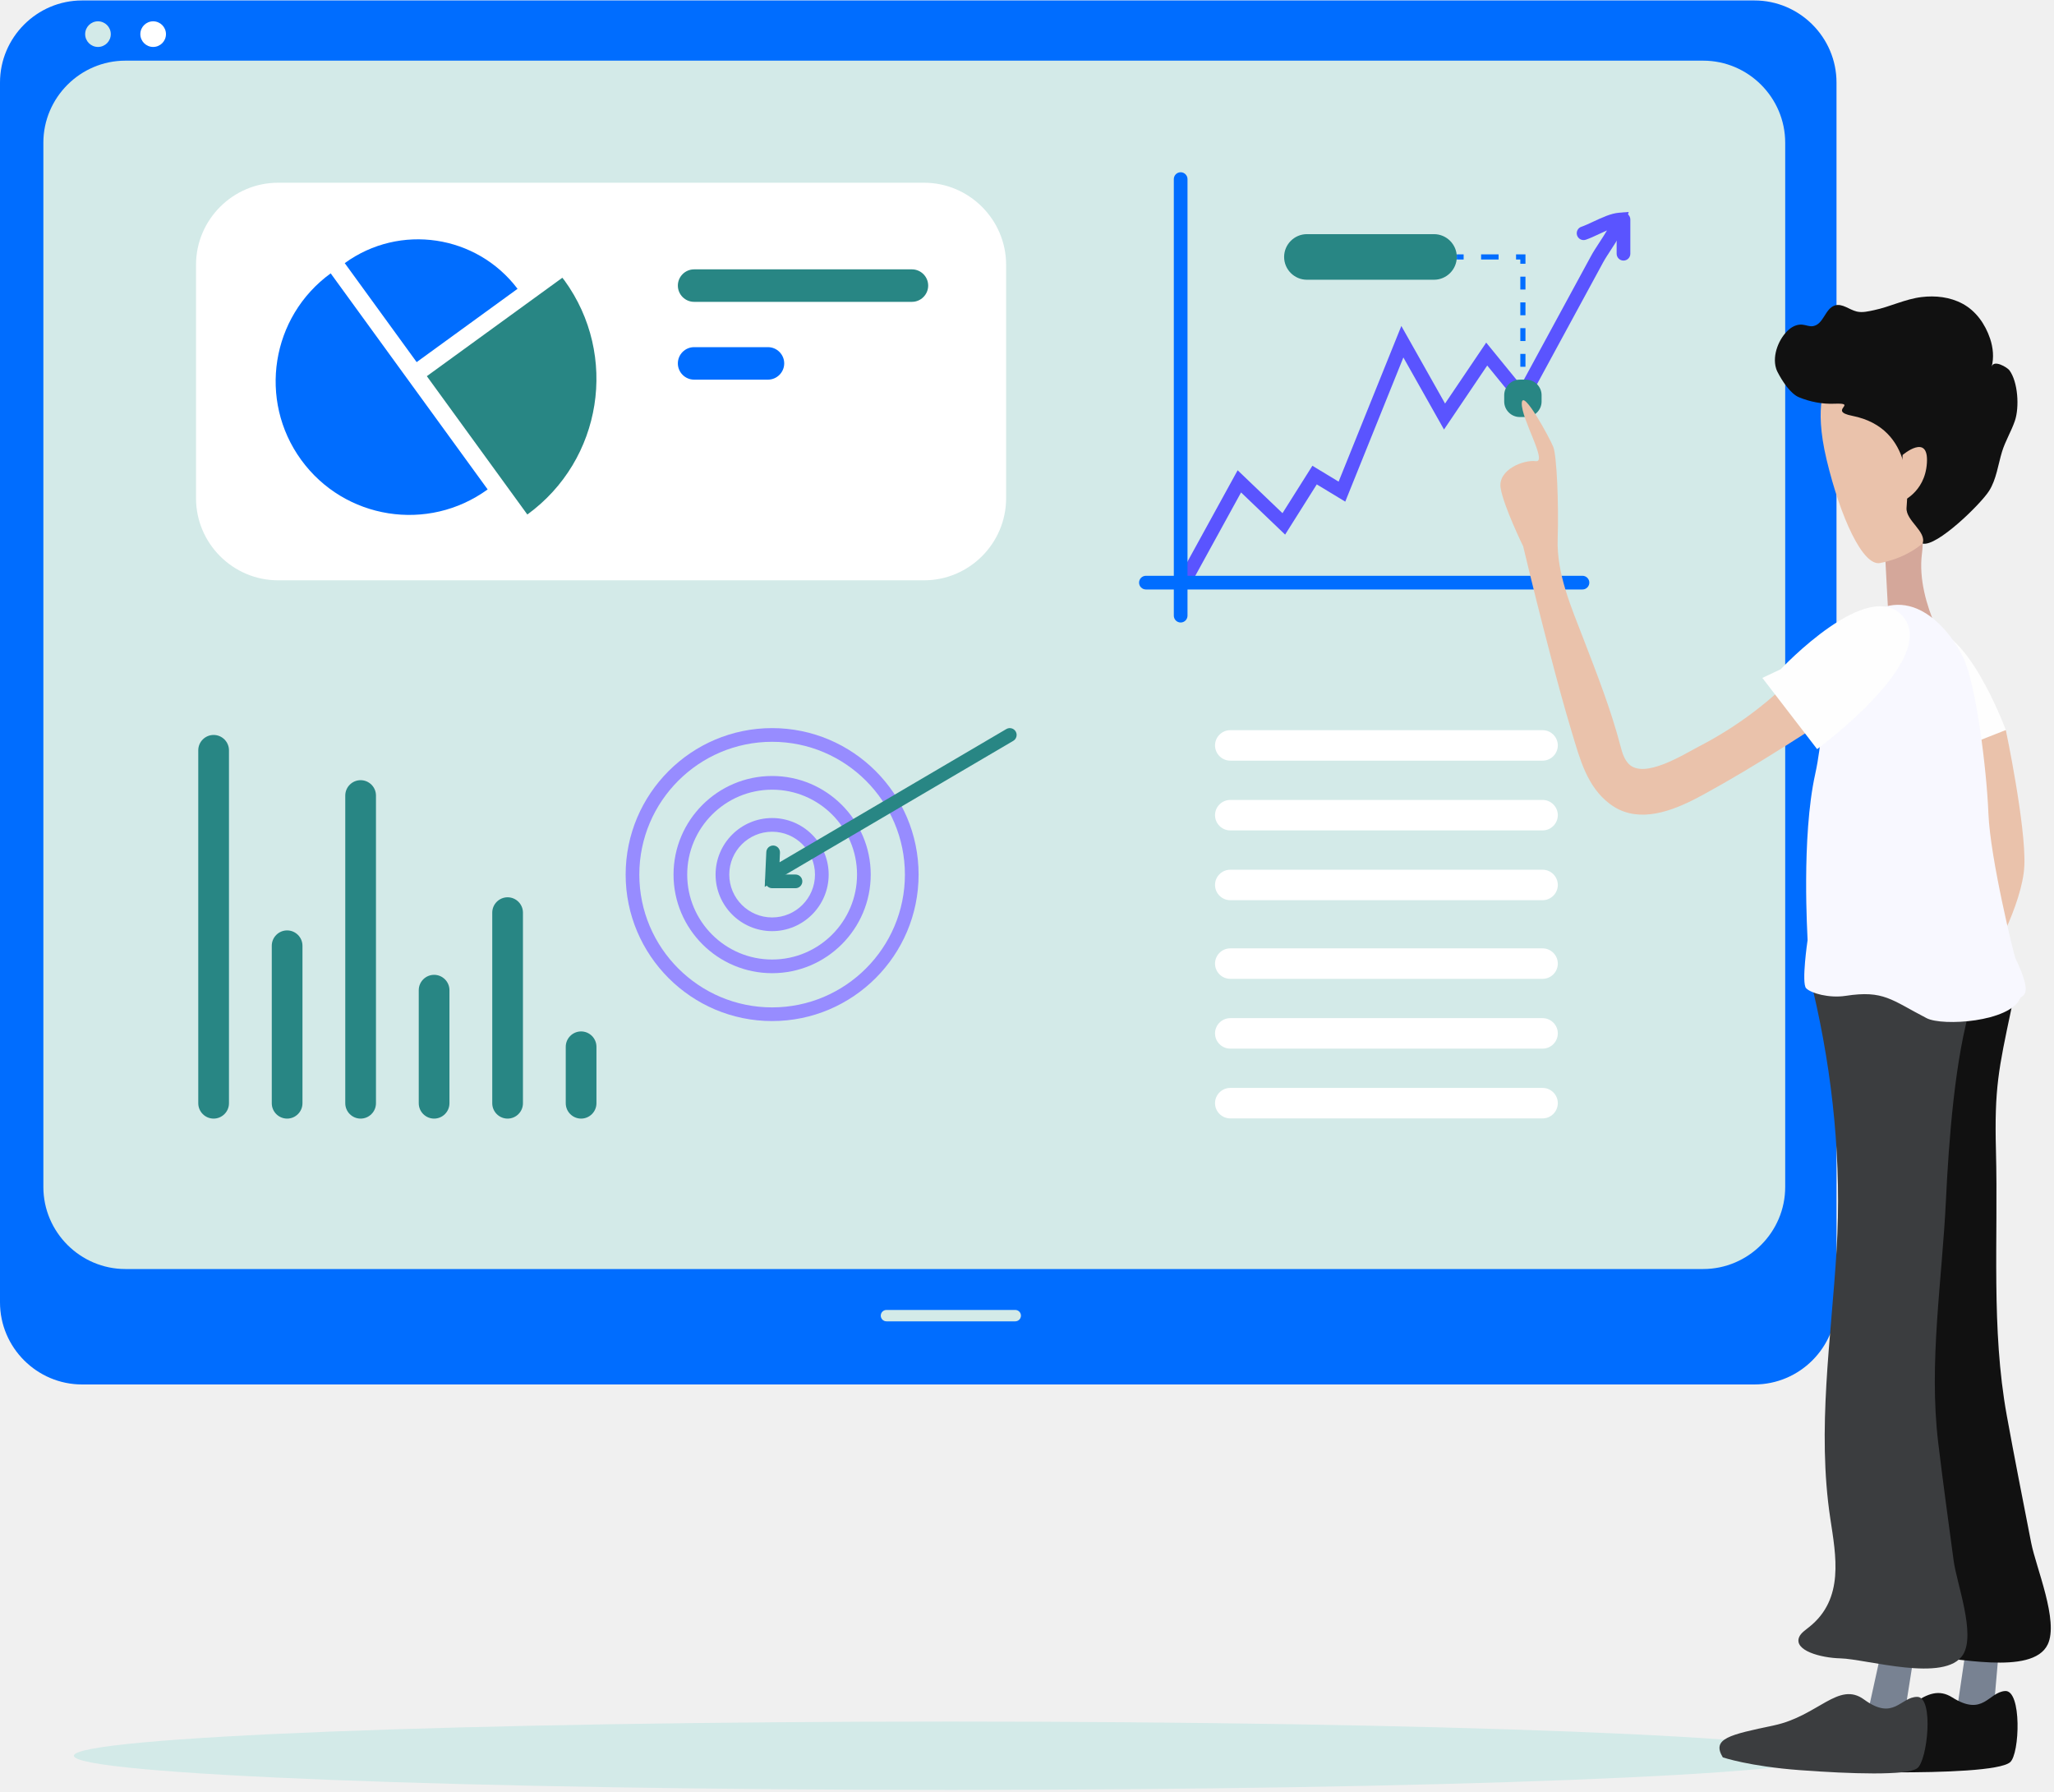
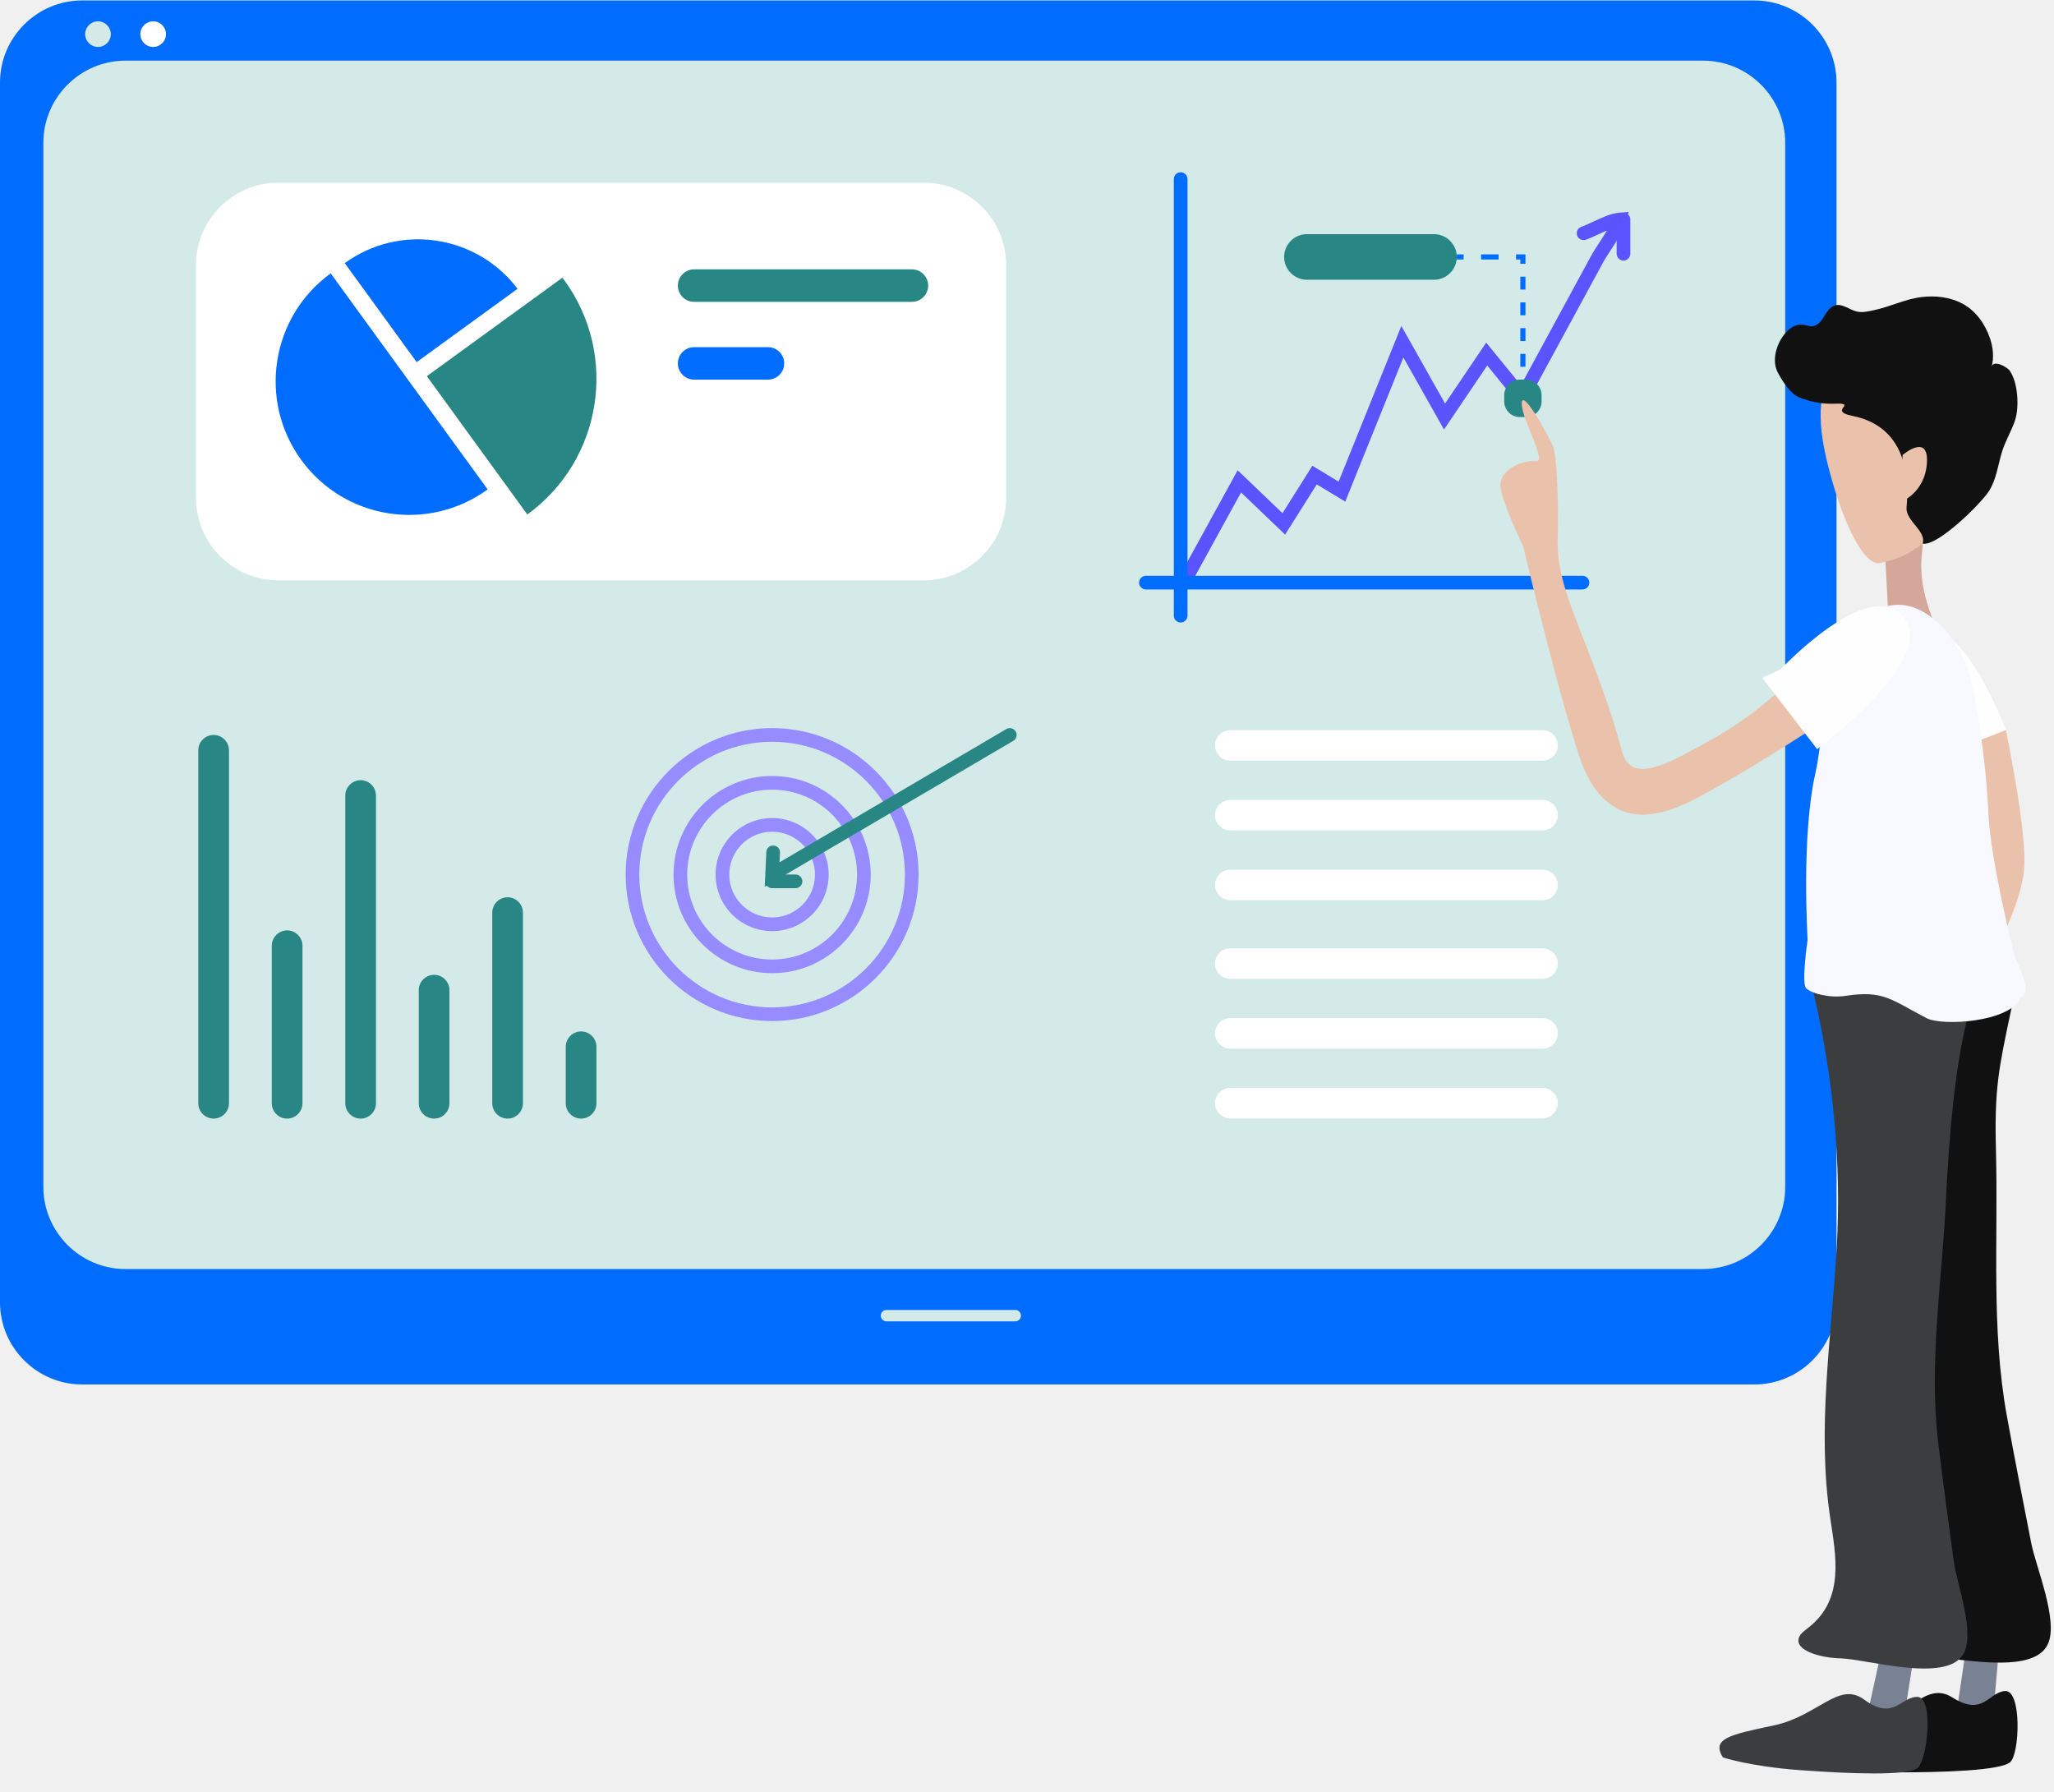
- <svg xmlns="http://www.w3.org/2000/svg" width="805" height="702" viewBox="0 0 805 702" fill="none">
-   <g clip-path="url(#clip0_378_163494)">
-     <path d="M372.655 701.461C562.47 701.461 716.347 695.466 716.347 688.071C716.347 680.675 562.47 674.68 372.655 674.68C182.839 674.68 28.963 680.675 28.963 688.071C28.963 695.466 182.839 701.461 372.655 701.461Z" fill="#D3EAE8" />
-     <path d="M687.598 542.567H32.161C14.471 542.567 0 528.096 0 510.406V32.341C0 14.651 14.471 0.18 32.161 0.18H687.598C705.288 0.18 719.759 14.651 719.759 32.341V510.406C719.759 528.096 705.288 542.567 687.598 542.567Z" fill="#006DFF" />
-     <path d="M667.49 497.33H49.157C31.467 497.33 16.996 482.859 16.996 465.169V55.932C16.996 38.242 31.467 23.771 49.157 23.771H667.49C685.18 23.771 699.651 38.242 699.651 55.932V465.169C699.659 482.852 685.188 497.33 667.49 497.33Z" fill="#D3EAE8" />
-     <path d="M397.9 517.831H347.419C346.189 517.831 345.188 516.822 345.188 515.599C345.188 514.369 346.196 513.367 347.419 513.367H397.9C399.13 513.367 400.132 514.376 400.132 515.599C400.132 516.822 399.123 517.831 397.9 517.831Z" fill="#D3EAE8" />
-     <path d="M38.398 18.399C41.172 18.399 43.42 16.15 43.42 13.377C43.42 10.604 41.172 8.355 38.398 8.355C35.625 8.355 33.377 10.604 33.377 13.377C33.377 16.15 35.625 18.399 38.398 18.399Z" fill="#D3EAE8" />
-     <path d="M60.023 18.399C62.797 18.399 65.045 16.15 65.045 13.377C65.045 10.604 62.797 8.355 60.023 8.355C57.25 8.355 55.002 10.604 55.002 13.377C55.002 16.15 57.25 18.399 60.023 18.399Z" fill="white" />
-     <path d="M81.84 18.399C84.613 18.399 86.862 16.15 86.862 13.377C86.862 10.604 84.613 8.355 81.84 8.355C79.067 8.355 76.818 10.604 76.818 13.377C76.818 16.15 79.067 18.399 81.84 18.399Z" fill="#006DFF" />
-     <path d="M604.564 298.098H482.164C478.881 298.098 476.191 295.409 476.191 292.125C476.191 288.842 478.881 286.152 482.164 286.152H604.564C607.847 286.152 610.536 288.842 610.536 292.125C610.529 295.409 607.847 298.098 604.564 298.098Z" fill="white" />
-     <path d="M604.564 325.438H482.164C478.881 325.438 476.191 322.748 476.191 319.465C476.191 316.182 478.881 313.492 482.164 313.492H604.564C607.847 313.492 610.536 316.182 610.536 319.465C610.529 322.756 607.847 325.438 604.564 325.438Z" fill="white" />
-     <path d="M604.564 352.786H482.164C478.881 352.786 476.191 350.096 476.191 346.813C476.191 343.529 478.881 340.84 482.164 340.84H604.564C607.847 340.84 610.536 343.529 610.536 346.813C610.529 350.096 607.847 352.786 604.564 352.786Z" fill="white" />
-     <path d="M604.564 383.608H482.164C478.881 383.608 476.191 380.918 476.191 377.635C476.191 374.352 478.881 371.662 482.164 371.662H604.564C607.847 371.662 610.536 374.352 610.536 377.635C610.529 380.926 607.847 383.608 604.564 383.608Z" fill="white" />
-     <path d="M604.564 410.956H482.164C478.881 410.956 476.191 408.266 476.191 404.983C476.191 401.699 478.881 399.01 482.164 399.01H604.564C607.847 399.01 610.536 401.699 610.536 404.983C610.529 408.266 607.847 410.956 604.564 410.956Z" fill="white" />
-     <path d="M604.564 438.301H482.164C478.881 438.301 476.191 435.612 476.191 432.328C476.191 429.045 478.881 426.355 482.164 426.355H604.564C607.847 426.355 610.536 429.045 610.536 432.328C610.529 435.612 607.847 438.301 604.564 438.301Z" fill="white" />
-     <path d="M108.987 227.423H362.155C379.845 227.423 394.316 212.952 394.316 195.262V103.772C394.316 86.082 379.845 71.611 362.155 71.611H108.987C91.297 71.611 76.826 86.082 76.826 103.772V195.262C76.819 212.952 91.29 227.423 108.987 227.423Z" fill="white" />
-     <path d="M83.721 438.379C80.416 438.379 77.705 435.675 77.705 432.364V294.041C77.705 290.736 80.409 288.025 83.721 288.025C87.026 288.025 89.737 290.729 89.737 294.041V432.364C89.737 435.675 87.026 438.379 83.721 438.379Z" fill="#288684" />
-     <path d="M112.528 438.38C109.223 438.38 106.512 435.676 106.512 432.364V370.639C106.512 367.334 109.216 364.623 112.528 364.623C115.832 364.623 118.543 367.327 118.543 370.639V432.364C118.543 435.676 115.832 438.38 112.528 438.38Z" fill="#288684" />
-     <path d="M141.334 438.38C138.029 438.38 135.318 435.676 135.318 432.364V311.768C135.318 308.463 138.022 305.752 141.334 305.752C144.639 305.752 147.35 308.456 147.35 311.768V432.364C147.343 435.676 144.639 438.38 141.334 438.38Z" fill="#288684" />
-     <path d="M170.133 438.379C166.828 438.379 164.117 435.675 164.117 432.363V388.049C164.117 384.744 166.821 382.033 170.133 382.033C173.438 382.033 176.149 384.737 176.149 388.049V432.363C176.149 435.675 173.445 438.379 170.133 438.379Z" fill="#288684" />
-     <path d="M198.938 438.38C195.633 438.38 192.922 435.676 192.922 432.364V357.662C192.922 354.358 195.626 351.646 198.938 351.646C202.243 351.646 204.954 354.35 204.954 357.662V432.364C204.954 435.676 202.25 438.38 198.938 438.38Z" fill="#288684" />
-     <path d="M227.744 438.379C224.44 438.379 221.729 435.675 221.729 432.363V410.231C221.729 406.926 224.432 404.215 227.744 404.215C231.049 404.215 233.76 406.919 233.76 410.231V432.363C233.76 435.675 231.049 438.379 227.744 438.379Z" fill="#288684" />
-     <path d="M118.029 180.219C135.018 203.603 167.744 208.789 191.121 191.8L129.603 107.127C106.227 124.109 101.04 156.835 118.029 180.219Z" fill="#006DFF" />
-     <path d="M135.111 103.121L163.295 141.913L202.838 113.186C186.801 92.005 156.707 87.434 135.111 103.121Z" fill="#006DFF" />
-     <path d="M221.208 109.874C220.951 109.517 220.65 109.202 220.386 108.852L167.287 147.422L206.673 201.636C236.03 180.305 242.532 139.224 221.208 109.874Z" fill="#288684" />
-     <path d="M265.664 111.927C265.664 108.429 268.525 105.561 272.03 105.561H357.404C360.902 105.561 363.771 108.422 363.771 111.927C363.771 115.425 360.909 118.293 357.404 118.293H272.03C268.525 118.293 265.664 115.425 265.664 111.927Z" fill="#288684" />
-     <path d="M265.664 142.415C265.664 138.917 268.525 136.049 272.03 136.049H300.98C304.478 136.049 307.346 138.91 307.346 142.415C307.346 145.913 304.485 148.782 300.98 148.782H272.03C268.525 148.782 265.664 145.913 265.664 142.415Z" fill="#006DFF" />
-     <path fill-rule="evenodd" clip-rule="evenodd" d="M245.205 342.749C245.205 374.402 270.957 400.153 302.61 400.153C334.263 400.153 360.015 374.402 360.015 342.749C360.015 311.095 334.263 285.344 302.61 285.344C270.957 285.344 245.205 311.095 245.205 342.749ZM250.562 342.749C250.562 314.057 273.911 290.709 302.609 290.709C331.308 290.709 354.649 314.05 354.649 342.749C354.649 371.448 331.308 394.796 302.609 394.796C273.911 394.796 250.562 371.448 250.562 342.749Z" fill="#978CFF" />
-     <path fill-rule="evenodd" clip-rule="evenodd" d="M263.969 342.749C263.969 364.059 281.301 381.391 302.611 381.391C323.92 381.391 341.252 364.059 341.252 342.749C341.252 321.44 323.92 304.107 302.611 304.107C281.301 304.107 263.969 321.44 263.969 342.749ZM269.326 342.75C269.326 324.401 284.262 309.473 302.61 309.473C320.965 309.473 335.887 324.401 335.887 342.75C335.887 361.105 320.958 376.034 302.61 376.034C284.255 376.034 269.326 361.098 269.326 342.75Z" fill="#978CFF" />
-     <path fill-rule="evenodd" clip-rule="evenodd" d="M280.449 342.749C280.449 354.966 290.392 364.909 302.61 364.909C314.828 364.909 324.771 354.966 324.771 342.749C324.771 330.531 314.835 320.588 302.61 320.588C290.385 320.588 280.449 330.531 280.449 342.749ZM285.814 342.749C285.814 333.485 293.347 325.953 302.61 325.953C311.874 325.953 319.406 333.485 319.406 342.749C319.406 352.012 311.874 359.545 302.61 359.545C293.347 359.545 285.814 352.012 285.814 342.749Z" fill="#978CFF" />
-     <path d="M299.713 347.563L300.328 333.922C300.4 332.441 301.637 331.303 303.125 331.361C304.606 331.425 305.75 332.684 305.686 334.158L305.514 337.934L394.4 285.716C395.681 284.965 397.319 285.394 398.07 286.667C398.821 287.94 398.392 289.586 397.119 290.337L299.713 347.563Z" fill="#288684" />
-     <path d="M311.766 348.086H302.61C301.129 348.086 299.928 346.884 299.928 345.403C299.928 343.922 301.129 342.721 302.61 342.721H311.766C313.247 342.721 314.449 343.922 314.449 345.403C314.449 346.884 313.247 348.086 311.766 348.086Z" fill="#288684" />
-     <path d="M465.399 228.332C464.962 228.332 464.519 228.225 464.111 228.003C462.809 227.287 462.337 225.664 463.052 224.362L485.056 184.297L502.631 201.114L514.348 182.53L524.628 188.753L549.213 127.75L566.345 158.144L582.469 134.267L596.067 150.948L623.571 100.296C624.444 98.686 625.596 96.927 626.812 95.06C627.813 93.522 628.879 91.891 629.809 90.303C628.772 90.754 627.713 91.247 626.704 91.719C624.837 92.592 623.078 93.415 621.49 93.951C620.095 94.423 618.571 93.665 618.092 92.263C617.62 90.861 618.378 89.337 619.78 88.865C621.082 88.429 622.706 87.671 624.43 86.862C627.849 85.267 631.375 83.615 634.501 83.371L638.314 83.078L637.291 86.762C636.297 90.332 633.757 94.223 631.297 97.993C630.138 99.767 629.043 101.44 628.278 102.857L596.961 160.533L582.869 143.244L565.93 168.33L550.007 140.089L527.231 196.593L516.065 189.833L503.661 209.512L486.393 192.988L467.752 226.937C467.266 227.831 466.35 228.332 465.399 228.332Z" fill="#5A54FF" />
-     <path d="M636.274 102.12C634.794 102.12 633.592 100.918 633.592 99.437V86.032C633.592 84.551 634.794 83.35 636.274 83.35C637.755 83.35 638.957 84.551 638.957 86.032V99.437C638.957 100.918 637.755 102.12 636.274 102.12Z" fill="#5A54FF" />
-     <path d="M462.722 243.962C461.248 243.962 460.039 242.753 460.039 241.28V70.188C460.039 68.715 461.248 67.506 462.722 67.506C464.195 67.506 465.404 68.715 465.404 70.188V241.287C465.404 242.76 464.195 243.962 462.722 243.962Z" fill="#006DFF" />
-     <path d="M446.42 228.333C446.42 226.859 447.629 225.65 449.102 225.65H620.201C621.674 225.65 622.883 226.859 622.883 228.333C622.883 229.806 621.674 231.015 620.201 231.015H449.095C447.622 231.008 446.42 229.806 446.42 228.333Z" fill="#006DFF" />
-     <path d="M562.01 109.631H512.202C507.288 109.631 503.268 105.61 503.268 100.696C503.268 95.782 507.288 91.762 512.202 91.762H562.01C566.924 91.762 570.944 95.782 570.944 100.696C570.944 105.61 566.924 109.631 562.01 109.631Z" fill="#288684" />
-     <rect x="595.844" y="148.779" width="2.01" height="2.682" fill="#006DFF" />
-     <path fill-rule="evenodd" clip-rule="evenodd" d="M595.844 113.465H597.854V108.422H595.844V113.465ZM597.854 123.551H595.844V118.508H597.854V123.551ZM595.844 133.645H597.854V128.602H595.844V133.645ZM595.844 143.738H597.854V138.695H595.844V143.738Z" fill="#006DFF" />
-     <path d="M597.854 103.371H595.844V101.698H594.17V99.688H597.854V103.371Z" fill="#006DFF" />
-     <rect x="580.471" y="99.688" width="6.853" height="2.01" fill="#006DFF" />
-     <rect x="570.943" y="99.688" width="2.682" height="2.01" fill="#006DFF" />
-     <path d="M598.09 163.431H595.615C592.267 163.431 589.527 160.691 589.527 157.344V154.869C589.527 151.521 592.267 148.781 595.615 148.781H598.09C601.437 148.781 604.177 151.521 604.177 154.869V157.344C604.177 160.691 601.437 163.431 598.09 163.431Z" fill="#288684" />
-     <path d="M786.12 286.094C786.12 286.094 794.053 323.813 793.38 339.228C792.708 354.643 779.31 377.641 779.31 377.641L770.654 286.101H786.12V286.094Z" fill="#EAC2AB" />
-     <path d="M738.773 216.928L740.519 249.418L765.949 259.225C765.949 259.225 750.655 236.85 753.252 216.928C755.834 197.007 738.773 216.928 738.773 216.928Z" fill="#D4A79A" />
-     <path d="M716.048 150.454C716.048 150.454 710.512 157.793 715.912 180.29C721.313 202.794 730.083 222.008 736.864 220.648C755.613 216.9 762.194 203.652 768.696 192.279C776.665 178.33 760.842 144.309 760.842 144.309L745.892 136.24L716.048 150.454Z" fill="#EAC2AB" />
-     <path d="M696.083 144.395C694.445 139.116 697.321 132.364 701.162 129.102C702.643 127.843 704.51 127.042 706.377 127.228C707.779 127.364 709.152 128.043 710.547 127.814C714.724 127.12 715.225 120.961 719.102 119.71C721.992 118.78 724.768 121.398 727.715 122.092C729.939 122.614 732.243 122.013 734.482 121.548C740.784 120.225 746.628 117.199 753.087 116.419C758.538 115.761 764.225 116.376 769.153 119.023C774.304 121.784 777.995 126.863 779.962 132.729C781.135 136.234 781.514 140.139 780.57 143.73C781.342 140.776 786.657 143.952 787.523 145.111C790.899 149.675 791.479 159.567 789.683 164.875C788.26 169.081 785.921 172.801 784.619 177.064C783.074 182.15 782.43 187.794 779.611 192.301C776.385 197.473 759.01 214.447 753.495 213.016C755.197 208.338 746.9 204.089 747.207 199.061C747.515 194.032 750.655 167.858 725.919 162.958C716.083 161.012 728.702 157.822 718.852 158.216C714.174 158.401 709.488 157.493 705.103 155.712C701.713 154.338 698.415 149.281 696.548 145.583C696.362 145.197 696.212 144.803 696.083 144.395Z" fill="#111111" />
-     <path d="M745.662 178.315C745.662 178.315 755.942 169.51 755.191 181.42C754.439 193.33 744.818 196.785 744.818 196.785L745.662 178.315Z" fill="#EAC2AB" />
-     <path d="M773.146 628.197L766.822 671.088L780.943 674.679L784.884 629.535C784.877 629.535 777.452 626.466 773.146 628.197Z" fill="#788292" />
-     <path d="M711.469 691.696C711.469 691.696 722.042 694.5 741.942 694.579C761.843 694.658 783.982 693.842 787.787 690.623C791.6 687.404 792.43 662.246 785.827 662.711C779.225 663.176 777.329 672.905 765.104 665.201C754.625 658.598 747.629 672.919 730.533 677.812C713.437 682.705 706.512 684.665 711.469 691.696Z" fill="#111111" />
-     <path d="M737.958 641.424C738.501 639.693 740.154 638.298 741.57 636.882C754.546 623.884 749.889 605.787 746.549 589.913C738.637 552.259 741.563 513.545 740.991 475.369C740.433 438.107 734.41 401.097 724.102 365.466C720.361 352.519 715.032 332.468 733.938 335.008C742.893 336.209 751.577 335.244 760.261 332.94C764.832 331.732 759.99 330.415 764.832 331.732C781.321 336.209 790.749 383.714 788.252 395.51C783.288 418.994 781.607 426.512 782.251 450.969C783.166 485.655 780.319 520.641 786.485 554.684C789.511 571.365 792.823 587.989 796.056 604.621C797.945 614.32 806.944 635.251 802.537 644.457C796.486 657.104 764.983 648.956 754.682 649.4C746.949 649.743 736.105 647.325 737.958 641.424Z" fill="#111111" />
-     <path d="M741.156 629.679L731.85 672.019L745.684 676.582L752.773 631.825C752.773 631.832 745.577 628.255 741.156 629.679Z" fill="#788292" />
-     <path d="M675.196 688.707C675.196 688.707 685.547 692.241 705.39 693.714C725.233 695.188 747.379 695.925 751.4 692.977C755.427 690.03 758.016 665.001 751.4 665.001C744.783 665.001 742.215 674.572 730.548 666.031C720.555 658.713 712.572 672.512 695.175 676.189C677.786 679.866 670.74 681.339 675.196 688.707Z" fill="#3B3D3F" />
-     <path d="M705.133 641.538C705.798 639.986 707.544 638.827 709.06 637.618C722.916 626.574 719.532 609.728 717.315 595.006C712.057 560.084 717.687 524.883 719.79 489.954C721.836 455.862 718.424 421.648 710.634 388.414C707.801 376.339 703.895 357.669 722.573 361.203C731.421 362.877 740.155 362.548 748.975 361.002C753.618 360.187 748.882 358.678 753.618 360.187C769.748 365.337 776.022 382.541 772.71 393.156C766.114 414.308 763.718 447.893 762.652 470.29C761.136 502.05 755.849 533.846 759.619 565.363C761.465 580.807 763.611 596.208 765.671 611.623C766.873 620.615 774.391 640.315 769.348 648.456C762.423 659.629 731.571 650.158 721.263 649.908C713.524 649.714 702.88 646.81 705.133 641.538Z" fill="#3B3D3F" />
-     <path d="M687.134 279.14C680.453 284.191 673.342 288.661 665.903 292.503C660.116 295.486 644.422 305.55 638.341 299.391C636.567 297.589 635.795 295.049 635.158 292.603C631.388 278.16 625.916 264.24 620.566 250.327C615.78 237.902 610.036 224.797 610.48 211.206C610.937 197.329 610.108 178.609 608.784 175.211C607.461 171.813 596.609 151.813 596.409 158.036C596.209 164.259 606.667 181.37 601.896 180.733C597.124 180.097 586.931 184.074 588.133 191.306C589.335 198.531 596.967 214.117 596.967 214.117C600.308 228.159 603.827 242.172 607.482 256.136C610.215 266.579 613.019 277.023 616.145 287.359C619.185 297.41 622.003 308.318 630.845 314.985C631.997 315.858 633.22 316.631 634.522 317.253C644.994 322.26 657.305 317.017 667.491 311.452C689.344 299.513 710.06 285.736 730.933 272.195C726.849 268.182 722.764 264.176 718.687 260.163C717.707 259.204 716.634 258.189 715.282 257.988C713.701 257.745 712.192 258.661 710.882 259.583C704.366 264.154 698.665 269.755 692.549 274.856C690.775 276.322 688.965 277.753 687.134 279.14Z" fill="#EAC2AB" />
-     <path d="M758.072 290.263C758.072 290.263 736.591 254.218 752.986 247.48C769.381 240.741 786.12 286.1 786.12 286.1L759.13 296.744L758.072 290.263Z" fill="#FEFEFE" />
-     <path d="M708.421 368.427C708.421 366.939 705.939 328.226 711.396 303.411C716.854 278.597 711.396 257.251 730.26 242.365C749.123 227.48 764.502 247.33 769.466 257.752C774.431 268.174 778.594 301.265 779.295 318.798C780.01 336.717 789.431 374.579 789.81 375.38C797.293 390.938 792.371 389.794 791.72 391.274C787.679 400.488 761.39 402.276 755.074 399.014C741.225 391.861 738.286 387.97 723.357 390.266C716.904 391.26 709.773 389.272 707.856 387.29C705.939 385.309 708.421 368.427 708.421 368.427Z" fill="#F8F8FF" />
-     <path d="M697.899 262.266C697.899 262.266 732.742 225.119 746.097 241.979C759.459 258.839 712.162 293.583 712.162 293.583L690.695 265.671L697.899 262.266Z" fill="#FEFEFE" />
+ <svg xmlns="http://www.w3.org/2000/svg" width="100%" height="100%" viewBox="0 0 805 702" version="1.1" xml:space="preserve" style="fill-rule:evenodd;clip-rule:evenodd;stroke-linejoin:round;stroke-miterlimit:2;">
+   <g>
+     <path d="M687.598,542.567L32.161,542.567C14.471,542.567 0,528.096 0,510.406L0,32.341C0,14.651 14.471,0.18 32.161,0.18L687.598,0.18C705.288,0.18 719.759,14.651 719.759,32.341L719.759,510.406C719.759,528.096 705.288,542.567 687.598,542.567Z" style="fill:rgb(0,109,255);fill-rule:nonzero;" />
+     <path d="M667.49,497.33L49.157,497.33C31.467,497.33 16.996,482.859 16.996,465.169L16.996,55.932C16.996,38.243 31.467,23.772 49.157,23.772L667.49,23.772C685.18,23.772 699.651,38.243 699.651,55.932L699.651,465.169C699.659,482.852 685.188,497.33 667.49,497.33Z" style="fill:rgb(211,234,232);fill-rule:nonzero;" />
+     <path d="M397.9,517.831L347.419,517.831C346.189,517.831 345.188,516.822 345.188,515.599C345.188,514.369 346.196,513.367 347.419,513.367L397.9,513.367C399.13,513.367 400.132,514.376 400.132,515.599C400.132,516.822 399.123,517.831 397.9,517.831Z" style="fill:rgb(211,234,232);fill-rule:nonzero;" />
+     <path d="M38.399,18.399C41.172,18.399 43.42,16.15 43.42,13.377C43.42,10.604 41.172,8.355 38.399,8.355C35.625,8.355 33.377,10.604 33.377,13.377C33.377,16.15 35.625,18.399 38.399,18.399Z" style="fill:rgb(211,234,232);fill-rule:nonzero;" />
+     <path d="M60.024,18.399C62.797,18.399 65.045,16.15 65.045,13.377C65.045,10.604 62.797,8.355 60.024,8.355C57.25,8.355 55.002,10.604 55.002,13.377C55.002,16.15 57.25,18.399 60.024,18.399Z" style="fill:white;fill-rule:nonzero;" />
+     <path d="M81.84,18.399C84.613,18.399 86.862,16.15 86.862,13.377C86.862,10.604 84.613,8.355 81.84,8.355C79.067,8.355 76.818,10.604 76.818,13.377C76.818,16.15 79.067,18.399 81.84,18.399Z" style="fill:rgb(0,109,255);fill-rule:nonzero;" />
+     <path d="M604.564,298.098L482.164,298.098C478.881,298.098 476.191,295.409 476.191,292.125C476.191,288.842 478.881,286.152 482.164,286.152L604.564,286.152C607.847,286.152 610.536,288.842 610.536,292.125C610.529,295.409 607.847,298.098 604.564,298.098Z" style="fill:white;fill-rule:nonzero;" />
+     <path d="M604.564,325.438L482.164,325.438C478.881,325.438 476.191,322.748 476.191,319.465C476.191,316.182 478.881,313.492 482.164,313.492L604.564,313.492C607.847,313.492 610.536,316.182 610.536,319.465C610.529,322.756 607.847,325.438 604.564,325.438Z" style="fill:white;fill-rule:nonzero;" />
+     <path d="M604.564,352.786L482.164,352.786C478.881,352.786 476.191,350.096 476.191,346.813C476.191,343.529 478.881,340.84 482.164,340.84L604.564,340.84C607.847,340.84 610.536,343.529 610.536,346.813C610.529,350.096 607.847,352.786 604.564,352.786Z" style="fill:white;fill-rule:nonzero;" />
+     <path d="M604.564,383.608L482.164,383.608C478.881,383.608 476.191,380.918 476.191,377.635C476.191,374.352 478.881,371.662 482.164,371.662L604.564,371.662C607.847,371.662 610.536,374.352 610.536,377.635C610.529,380.926 607.847,383.608 604.564,383.608Z" style="fill:white;fill-rule:nonzero;" />
+     <path d="M604.564,410.956L482.164,410.956C478.881,410.956 476.191,408.266 476.191,404.983C476.191,401.699 478.881,399.01 482.164,399.01L604.564,399.01C607.847,399.01 610.536,401.699 610.536,404.983C610.529,408.266 607.847,410.956 604.564,410.956Z" style="fill:white;fill-rule:nonzero;" />
+     <path d="M604.564,438.301L482.164,438.301C478.881,438.301 476.191,435.612 476.191,432.328C476.191,429.045 478.881,426.355 482.164,426.355L604.564,426.355C607.847,426.355 610.536,429.045 610.536,432.328C610.529,435.612 607.847,438.301 604.564,438.301Z" style="fill:white;fill-rule:nonzero;" />
+     <path d="M108.987,227.423L362.155,227.423C379.845,227.423 394.316,212.952 394.316,195.262L394.316,103.772C394.316,86.082 379.845,71.611 362.155,71.611L108.987,71.611C91.297,71.611 76.826,86.082 76.826,103.772L76.826,195.262C76.819,212.952 91.29,227.423 108.987,227.423Z" style="fill:white;fill-rule:nonzero;" />
+     <path d="M83.721,438.379C80.416,438.379 77.705,435.675 77.705,432.364L77.705,294.041C77.705,290.736 80.409,288.025 83.721,288.025C87.026,288.025 89.737,290.729 89.737,294.041L89.737,432.364C89.737,435.675 87.026,438.379 83.721,438.379Z" style="fill:rgb(40,134,132);fill-rule:nonzero;" />
+     <path d="M112.528,438.38C109.223,438.38 106.512,435.676 106.512,432.364L106.512,370.639C106.512,367.334 109.216,364.623 112.528,364.623C115.832,364.623 118.543,367.327 118.543,370.639L118.543,432.364C118.543,435.676 115.832,438.38 112.528,438.38Z" style="fill:rgb(40,134,132);fill-rule:nonzero;" />
+     <path d="M141.334,438.38C138.029,438.38 135.318,435.676 135.318,432.364L135.318,311.768C135.318,308.463 138.022,305.752 141.334,305.752C144.639,305.752 147.35,308.456 147.35,311.768L147.35,432.364C147.343,435.676 144.639,438.38 141.334,438.38Z" style="fill:rgb(40,134,132);fill-rule:nonzero;" />
+     <path d="M170.133,438.379C166.828,438.379 164.117,435.675 164.117,432.363L164.117,388.049C164.117,384.744 166.821,382.033 170.133,382.033C173.438,382.033 176.149,384.737 176.149,388.049L176.149,432.363C176.149,435.675 173.445,438.379 170.133,438.379Z" style="fill:rgb(40,134,132);fill-rule:nonzero;" />
+     <path d="M198.938,438.38C195.633,438.38 192.922,435.676 192.922,432.364L192.922,357.662C192.922,354.358 195.626,351.646 198.938,351.646C202.243,351.646 204.954,354.35 204.954,357.662L204.954,432.364C204.954,435.676 202.25,438.38 198.938,438.38Z" style="fill:rgb(40,134,132);fill-rule:nonzero;" />
+     <path d="M227.744,438.379C224.44,438.379 221.729,435.675 221.729,432.363L221.729,410.231C221.729,406.926 224.432,404.215 227.744,404.215C231.049,404.215 233.76,406.919 233.76,410.231L233.76,432.363C233.76,435.675 231.049,438.379 227.744,438.379Z" style="fill:rgb(40,134,132);fill-rule:nonzero;" />
+     <path d="M118.029,180.219C135.018,203.603 167.744,208.789 191.121,191.8L129.603,107.127C106.227,124.109 101.04,156.835 118.029,180.219Z" style="fill:rgb(0,109,255);fill-rule:nonzero;" />
+     <path d="M135.111,103.121L163.295,141.913L202.838,113.186C186.801,92.005 156.707,87.434 135.111,103.121Z" style="fill:rgb(0,109,255);fill-rule:nonzero;" />
+     <path d="M221.208,109.874C220.951,109.517 220.65,109.202 220.386,108.852L167.287,147.422L206.673,201.636C236.03,180.305 242.532,139.224 221.208,109.874Z" style="fill:rgb(40,134,132);fill-rule:nonzero;" />
+     <path d="M265.664,111.927C265.664,108.429 268.525,105.561 272.03,105.561L357.404,105.561C360.902,105.561 363.771,108.422 363.771,111.927C363.771,115.425 360.909,118.293 357.404,118.293L272.03,118.293C268.525,118.293 265.664,115.425 265.664,111.927Z" style="fill:rgb(40,134,132);fill-rule:nonzero;" />
+     <path d="M265.664,142.415C265.664,138.917 268.525,136.049 272.03,136.049L300.98,136.049C304.478,136.049 307.346,138.91 307.346,142.415C307.346,145.913 304.485,148.782 300.98,148.782L272.03,148.782C268.525,148.782 265.664,145.913 265.664,142.415Z" style="fill:rgb(0,109,255);fill-rule:nonzero;" />
+     <path d="M245.205,342.749C245.205,374.402 270.957,400.153 302.61,400.153C334.263,400.153 360.015,374.402 360.015,342.749C360.015,311.095 334.263,285.344 302.61,285.344C270.957,285.344 245.205,311.095 245.205,342.749ZM250.562,342.749C250.562,314.057 273.911,290.709 302.609,290.709C331.308,290.709 354.649,314.05 354.649,342.749C354.649,371.448 331.308,394.796 302.609,394.796C273.911,394.796 250.562,371.448 250.562,342.749Z" style="fill:rgb(151,140,255);" />
+     <path d="M263.969,342.749C263.969,364.059 281.301,381.391 302.611,381.391C323.92,381.391 341.252,364.059 341.252,342.749C341.252,321.44 323.92,304.107 302.611,304.107C281.301,304.107 263.969,321.44 263.969,342.749ZM269.326,342.75C269.326,324.401 284.262,309.473 302.61,309.473C320.965,309.473 335.887,324.401 335.887,342.75C335.887,361.105 320.958,376.034 302.61,376.034C284.255,376.034 269.326,361.098 269.326,342.75Z" style="fill:rgb(151,140,255);" />
+     <path d="M280.449,342.749C280.449,354.966 290.392,364.909 302.61,364.909C314.828,364.909 324.771,354.966 324.771,342.749C324.771,330.531 314.835,320.588 302.61,320.588C290.385,320.588 280.449,330.531 280.449,342.749ZM285.814,342.749C285.814,333.485 293.347,325.953 302.61,325.953C311.874,325.953 319.406,333.485 319.406,342.749C319.406,352.012 311.874,359.545 302.61,359.545C293.347,359.545 285.814,352.012 285.814,342.749Z" style="fill:rgb(151,140,255);" />
+     <path d="M299.713,347.563L300.328,333.922C300.4,332.441 301.637,331.303 303.125,331.361C304.606,331.425 305.75,332.684 305.686,334.158L305.514,337.934L394.4,285.716C395.681,284.965 397.319,285.394 398.07,286.667C398.821,287.94 398.392,289.586 397.119,290.337L299.713,347.563Z" style="fill:rgb(40,134,132);fill-rule:nonzero;" />
+     <path d="M311.766,348.086L302.61,348.086C301.129,348.086 299.928,346.884 299.928,345.403C299.928,343.922 301.129,342.721 302.61,342.721L311.766,342.721C313.247,342.721 314.449,343.922 314.449,345.403C314.449,346.884 313.247,348.086 311.766,348.086Z" style="fill:rgb(40,134,132);fill-rule:nonzero;" />
+     <path d="M465.399,228.332C464.962,228.332 464.519,228.225 464.111,228.003C462.809,227.287 462.337,225.664 463.052,224.362L485.056,184.297L502.631,201.114L514.348,182.53L524.628,188.753L549.213,127.75L566.345,158.144L582.469,134.267L596.067,150.948L623.571,100.296C624.444,98.687 625.596,96.927 626.812,95.06C627.813,93.522 628.879,91.891 629.809,90.303C628.772,90.754 627.713,91.247 626.704,91.719C624.837,92.592 623.078,93.415 621.49,93.951C620.095,94.423 618.571,93.665 618.092,92.263C617.62,90.861 618.378,89.337 619.78,88.865C621.082,88.429 622.706,87.671 624.43,86.862C627.849,85.267 631.375,83.615 634.501,83.371L638.314,83.078L637.291,86.762C636.297,90.332 633.757,94.223 631.297,97.993C630.138,99.767 629.043,101.44 628.278,102.857L596.961,160.533L582.869,143.244L565.93,168.33L550.007,140.089L527.231,196.593L516.065,189.833L503.661,209.512L486.393,192.988L467.752,226.937C467.266,227.831 466.35,228.332 465.399,228.332Z" style="fill:rgb(90,84,255);fill-rule:nonzero;" />
+     <path d="M636.274,102.12C634.794,102.12 633.592,100.918 633.592,99.437L633.592,86.032C633.592,84.551 634.794,83.35 636.274,83.35C637.755,83.35 638.957,84.551 638.957,86.032L638.957,99.437C638.957,100.918 637.755,102.12 636.274,102.12Z" style="fill:rgb(90,84,255);fill-rule:nonzero;" />
+     <path d="M462.722,243.962C461.248,243.962 460.039,242.753 460.039,241.28L460.039,70.188C460.039,68.715 461.248,67.506 462.722,67.506C464.195,67.506 465.404,68.715 465.404,70.188L465.404,241.287C465.404,242.76 464.195,243.962 462.722,243.962Z" style="fill:rgb(0,109,255);fill-rule:nonzero;" />
+     <path d="M446.42,228.333C446.42,226.859 447.629,225.65 449.102,225.65L620.201,225.65C621.674,225.65 622.883,226.859 622.883,228.333C622.883,229.806 621.674,231.015 620.201,231.015L449.095,231.015C447.622,231.008 446.42,229.806 446.42,228.333Z" style="fill:rgb(0,109,255);fill-rule:nonzero;" />
+     <path d="M562.01,109.631L512.202,109.631C507.288,109.631 503.268,105.61 503.268,100.696C503.268,95.782 507.288,91.762 512.202,91.762L562.01,91.762C566.924,91.762 570.944,95.782 570.944,100.696C570.944,105.61 566.924,109.631 562.01,109.631Z" style="fill:rgb(40,134,132);fill-rule:nonzero;" />
+     <rect x="595.844" y="148.779" width="2.01" height="2.682" style="fill:rgb(0,109,255);" />
+     <path d="M595.844,113.465L597.854,113.465L597.854,108.422L595.844,108.422L595.844,113.465ZM597.854,123.551L595.844,123.551L595.844,118.508L597.854,118.508L597.854,123.551ZM595.844,133.645L597.854,133.645L597.854,128.602L595.844,128.602L595.844,133.645ZM595.844,143.738L597.854,143.738L597.854,138.695L595.844,138.695L595.844,143.738Z" style="fill:rgb(0,109,255);" />
+     <path d="M597.854,103.371L595.844,103.371L595.844,101.698L594.17,101.698L594.17,99.688L597.854,99.688L597.854,103.371Z" style="fill:rgb(0,109,255);fill-rule:nonzero;" />
+     <rect x="580.471" y="99.688" width="6.853" height="2.01" style="fill:rgb(0,109,255);" />
+     <rect x="570.943" y="99.688" width="2.682" height="2.01" style="fill:rgb(0,109,255);" />
+     <path d="M598.09,163.431L595.615,163.431C592.267,163.431 589.527,160.691 589.527,157.344L589.527,154.869C589.527,151.521 592.267,148.781 595.615,148.781L598.09,148.781C601.437,148.781 604.177,151.521 604.177,154.869L604.177,157.344C604.177,160.691 601.437,163.431 598.09,163.431Z" style="fill:rgb(40,134,132);fill-rule:nonzero;" />
+     <path d="M786.12,286.094C786.12,286.094 794.053,323.813 793.38,339.228C792.708,354.643 779.31,377.641 779.31,377.641L770.654,286.101L786.12,286.101L786.12,286.094Z" style="fill:rgb(234,194,171);fill-rule:nonzero;" />
+     <path d="M738.773,216.928L740.519,249.418L765.949,259.225C765.949,259.225 750.655,236.85 753.252,216.928C755.834,197.007 738.773,216.928 738.773,216.928Z" style="fill:rgb(212,167,154);fill-rule:nonzero;" />
+     <path d="M716.048,150.454C716.048,150.454 710.512,157.793 715.912,180.29C721.313,202.794 730.083,222.008 736.864,220.648C755.613,216.9 762.194,203.652 768.696,192.279C776.665,178.33 760.842,144.309 760.842,144.309L745.892,136.24L716.048,150.454Z" style="fill:rgb(234,194,171);fill-rule:nonzero;" />
+     <path d="M696.083,144.395C694.445,139.116 697.321,132.364 701.162,129.102C702.643,127.843 704.51,127.042 706.377,127.228C707.779,127.364 709.152,128.043 710.547,127.814C714.724,127.12 715.225,120.961 719.102,119.71C721.992,118.78 724.768,121.398 727.715,122.092C729.939,122.614 732.243,122.013 734.482,121.548C740.784,120.225 746.628,117.199 753.087,116.419C758.538,115.761 764.225,116.376 769.153,119.023C774.304,121.784 777.995,126.863 779.962,132.729C781.135,136.234 781.514,140.139 780.57,143.73C781.342,140.776 786.657,143.952 787.523,145.111C790.899,149.675 791.479,159.567 789.683,164.875C788.26,169.081 785.921,172.801 784.619,177.064C783.074,182.15 782.43,187.794 779.611,192.301C776.385,197.473 759.01,214.447 753.495,213.016C755.197,208.338 746.9,204.089 747.207,199.061C747.515,194.032 750.655,167.858 725.919,162.958C716.083,161.012 728.702,157.822 718.852,158.216C714.174,158.401 709.488,157.493 705.103,155.712C701.713,154.338 698.415,149.281 696.548,145.583C696.362,145.197 696.212,144.803 696.083,144.395Z" style="fill:rgb(17,17,17);fill-rule:nonzero;" />
+     <path d="M745.662,178.315C745.662,178.315 755.942,169.51 755.191,181.42C754.439,193.33 744.818,196.785 744.818,196.785L745.662,178.315Z" style="fill:rgb(234,194,171);fill-rule:nonzero;" />
+     <path d="M773.146,628.197L766.822,671.088L780.943,674.679L784.884,629.535C784.877,629.535 777.452,626.466 773.146,628.197Z" style="fill:rgb(120,130,146);fill-rule:nonzero;" />
+     <path d="M711.469,691.696C711.469,691.696 722.042,694.5 741.942,694.579C761.843,694.658 783.982,693.842 787.787,690.623C791.6,687.404 792.43,662.246 785.827,662.711C779.225,663.176 777.329,672.905 765.104,665.201C754.625,658.598 747.629,672.919 730.533,677.812C713.437,682.705 706.512,684.665 711.469,691.696Z" style="fill:rgb(17,17,17);fill-rule:nonzero;" />
+     <path d="M737.958,641.424C738.501,639.693 740.154,638.298 741.57,636.882C754.546,623.884 749.889,605.787 746.549,589.913C738.637,552.259 741.563,513.545 740.991,475.369C740.433,438.107 734.41,401.097 724.102,365.466C720.361,352.519 715.032,332.468 733.938,335.008C742.893,336.209 751.577,335.244 760.261,332.94C764.832,331.732 759.99,330.415 764.832,331.732C781.321,336.209 790.749,383.714 788.252,395.51C783.288,418.994 781.607,426.512 782.251,450.969C783.166,485.655 780.319,520.641 786.485,554.684C789.511,571.365 792.823,587.989 796.056,604.621C797.945,614.32 806.944,635.251 802.537,644.457C796.486,657.104 764.983,648.956 754.682,649.4C746.949,649.743 736.105,647.325 737.958,641.424Z" style="fill:rgb(17,17,17);fill-rule:nonzero;" />
+     <path d="M741.156,629.679L731.85,672.019L745.684,676.582L752.773,631.825C752.773,631.832 745.577,628.255 741.156,629.679Z" style="fill:rgb(120,130,146);fill-rule:nonzero;" />
+     <path d="M675.196,688.707C675.196,688.707 685.547,692.241 705.39,693.714C725.233,695.188 747.379,695.925 751.4,692.977C755.427,690.03 758.016,665.001 751.4,665.001C744.783,665.001 742.215,674.572 730.548,666.031C720.555,658.713 712.572,672.512 695.175,676.189C677.786,679.866 670.74,681.339 675.196,688.707Z" style="fill:rgb(59,61,63);fill-rule:nonzero;" />
+     <path d="M705.133,641.538C705.798,639.986 707.544,638.827 709.06,637.618C722.916,626.574 719.532,609.728 717.315,595.006C712.057,560.084 717.687,524.883 719.79,489.954C721.836,455.862 718.424,421.648 710.634,388.414C707.801,376.339 703.895,357.669 722.573,361.203C731.421,362.877 740.155,362.548 748.975,361.002C753.618,360.187 748.882,358.678 753.618,360.187C769.748,365.337 776.022,382.541 772.71,393.156C766.114,414.308 763.718,447.893 762.652,470.29C761.136,502.05 755.849,533.846 759.619,565.363C761.465,580.807 763.611,596.208 765.671,611.623C766.873,620.615 774.391,640.315 769.348,648.456C762.423,659.629 731.571,650.158 721.263,649.908C713.524,649.714 702.88,646.81 705.133,641.538Z" style="fill:rgb(59,61,63);fill-rule:nonzero;" />
+     <path d="M687.134,279.14C680.453,284.191 673.342,288.661 665.903,292.503C660.116,295.486 644.422,305.55 638.341,299.391C636.567,297.589 635.795,295.049 635.158,292.603C631.388,278.16 625.916,264.24 620.566,250.327C615.78,237.902 610.036,224.797 610.48,211.206C610.937,197.329 610.108,178.609 608.784,175.211C607.461,171.813 596.609,151.813 596.409,158.036C596.209,164.259 606.667,181.37 601.896,180.733C597.124,180.097 586.931,184.074 588.133,191.306C589.335,198.531 596.967,214.117 596.967,214.117C600.308,228.159 603.827,242.172 607.482,256.136C610.215,266.579 613.019,277.023 616.145,287.359C619.185,297.41 622.003,308.318 630.845,314.985C631.997,315.858 633.22,316.631 634.522,317.253C644.994,322.26 657.305,317.017 667.491,311.452C689.344,299.513 710.06,285.736 730.933,272.195C726.849,268.182 722.764,264.176 718.687,260.163C717.707,259.204 716.634,258.189 715.282,257.988C713.701,257.745 712.192,258.661 710.882,259.583C704.366,264.154 698.665,269.755 692.549,274.856C690.775,276.322 688.965,277.753 687.134,279.14Z" style="fill:rgb(234,194,171);fill-rule:nonzero;" />
+     <path d="M758.072,290.263C758.072,290.263 736.591,254.218 752.986,247.48C769.381,240.741 786.12,286.1 786.12,286.1L759.13,296.744L758.072,290.263Z" style="fill:rgb(254,254,254);fill-rule:nonzero;" />
+     <path d="M708.421,368.427C708.421,366.939 705.939,328.226 711.396,303.411C716.854,278.597 711.396,257.251 730.26,242.365C749.123,227.48 764.502,247.33 769.466,257.752C774.431,268.174 778.594,301.265 779.295,318.798C780.01,336.717 789.431,374.579 789.81,375.38C797.293,390.938 792.371,389.794 791.72,391.274C787.679,400.488 761.39,402.276 755.074,399.014C741.225,391.861 738.286,387.97 723.357,390.266C716.904,391.26 709.773,389.272 707.856,387.29C705.939,385.309 708.421,368.427 708.421,368.427Z" style="fill:rgb(248,248,255);fill-rule:nonzero;" />
+     <path d="M697.899,262.266C697.899,262.266 732.742,225.119 746.097,241.979C759.459,258.839 712.162,293.583 712.162,293.583L690.695,265.671L697.899,262.266Z" style="fill:rgb(254,254,254);fill-rule:nonzero;" />
  </g>
-   <defs>
-     <clipPath id="clip0_378_163494">
-       <rect width="804.024" height="701.733" fill="white" />
-     </clipPath>
-   </defs>
</svg>
